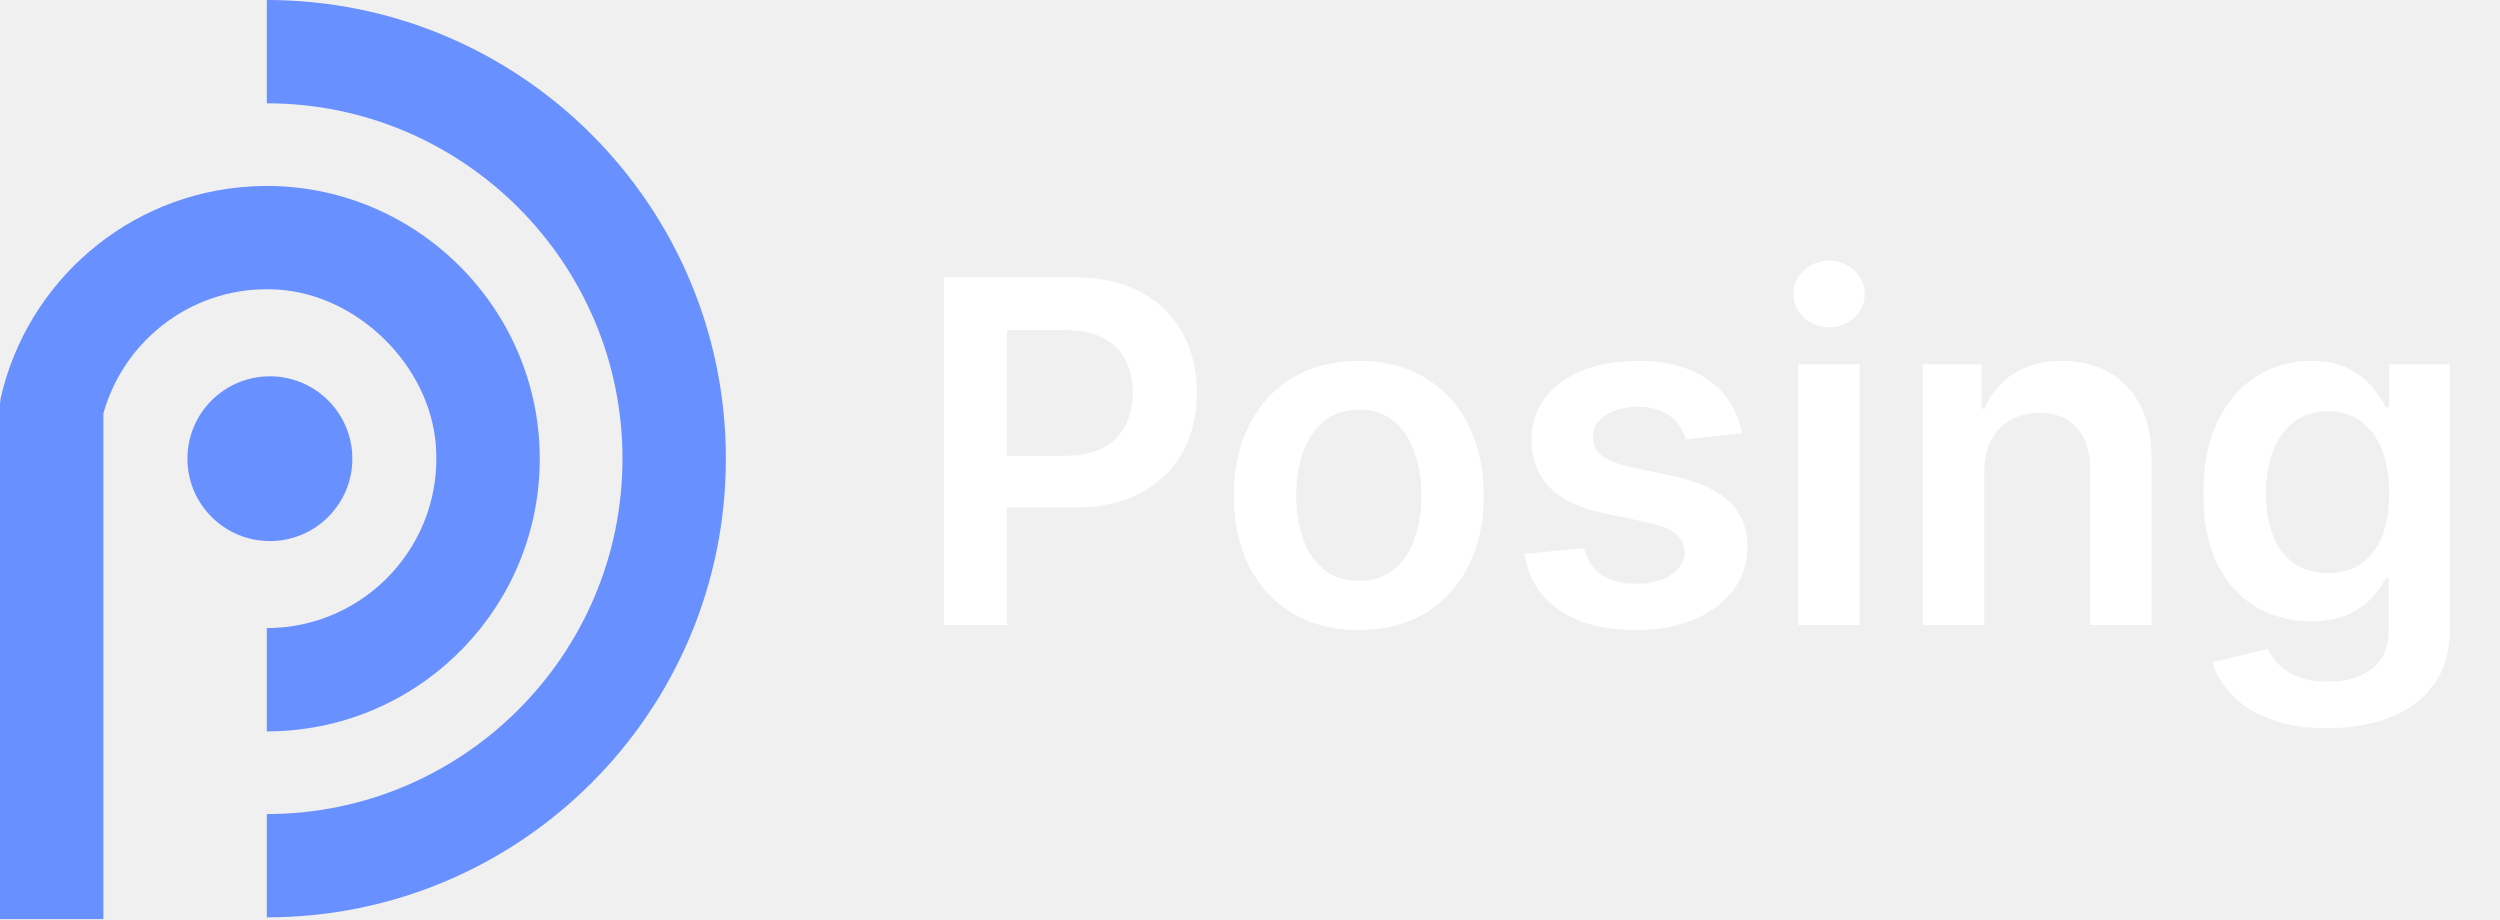
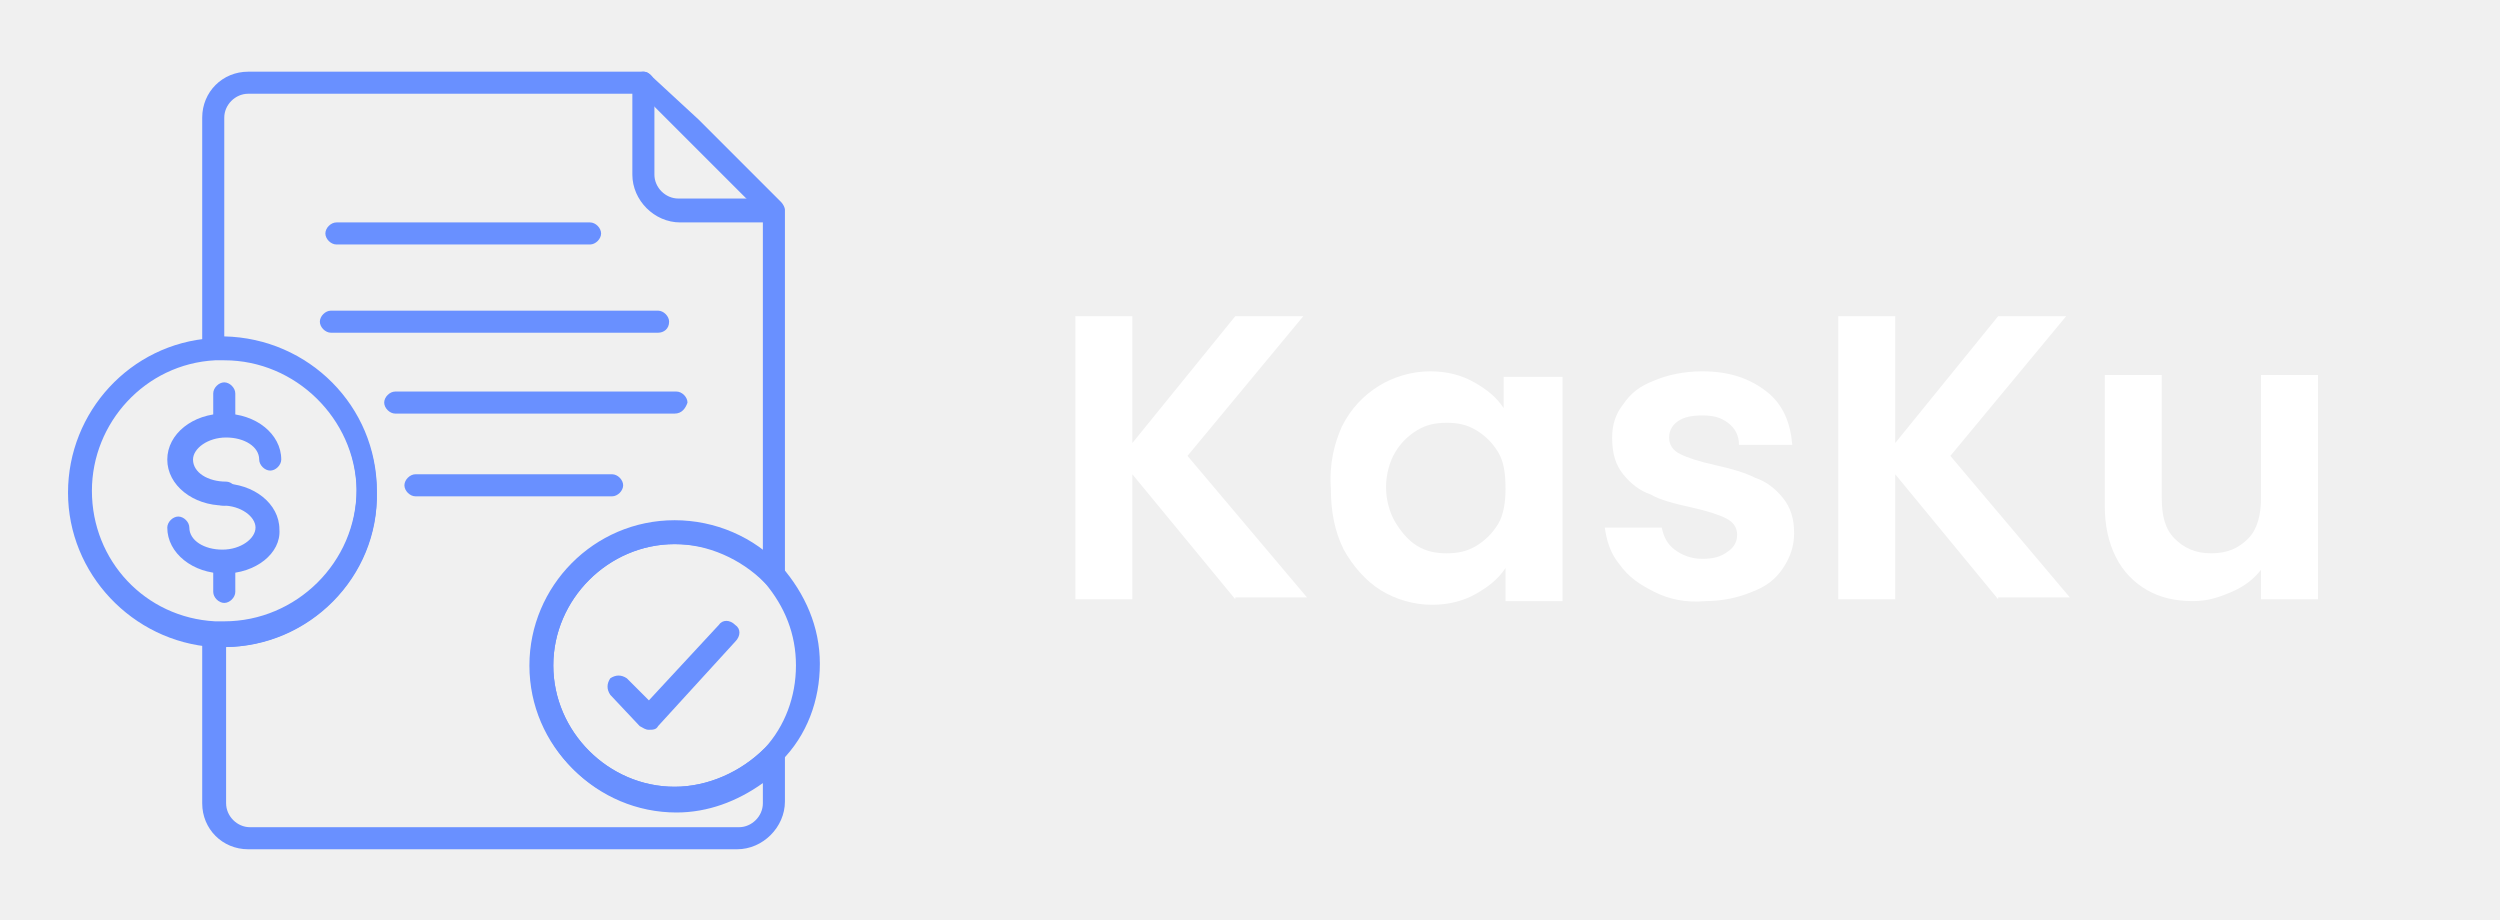
- <svg xmlns="http://www.w3.org/2000/svg" width="136" height="50" viewBox="0 0 136 50" fill="none">
-   <path d="M51.352 34V15.091H58.444C59.896 15.091 61.115 15.362 62.1 15.903C63.091 16.445 63.839 17.19 64.343 18.138C64.854 19.079 65.11 20.151 65.11 21.351C65.11 22.563 64.854 23.641 64.343 24.582C63.832 25.524 63.078 26.266 62.081 26.808C61.084 27.343 59.856 27.611 58.397 27.611H53.698V24.795H57.936C58.785 24.795 59.481 24.647 60.022 24.352C60.564 24.056 60.964 23.65 61.223 23.133C61.487 22.616 61.62 22.022 61.62 21.351C61.62 20.68 61.487 20.089 61.223 19.578C60.964 19.067 60.561 18.67 60.013 18.387C59.471 18.098 58.773 17.953 57.917 17.953H54.778V34H51.352ZM73.92 34.277C72.535 34.277 71.335 33.972 70.319 33.363C69.304 32.754 68.516 31.901 67.956 30.805C67.402 29.71 67.125 28.43 67.125 26.965C67.125 25.5 67.402 24.216 67.956 23.114C68.516 22.012 69.304 21.157 70.319 20.548C71.335 19.938 72.535 19.634 73.92 19.634C75.305 19.634 76.505 19.938 77.521 20.548C78.537 21.157 79.322 22.012 79.875 23.114C80.436 24.216 80.716 25.5 80.716 26.965C80.716 28.43 80.436 29.71 79.875 30.805C79.322 31.901 78.537 32.754 77.521 33.363C76.505 33.972 75.305 34.277 73.92 34.277ZM73.939 31.599C74.69 31.599 75.317 31.393 75.822 30.981C76.327 30.562 76.702 30.002 76.949 29.3C77.201 28.599 77.327 27.817 77.327 26.955C77.327 26.087 77.201 25.303 76.949 24.601C76.702 23.893 76.327 23.33 75.822 22.911C75.317 22.493 74.69 22.283 73.939 22.283C73.169 22.283 72.529 22.493 72.018 22.911C71.513 23.33 71.135 23.893 70.883 24.601C70.636 25.303 70.513 26.087 70.513 26.955C70.513 27.817 70.636 28.599 70.883 29.3C71.135 30.002 71.513 30.562 72.018 30.981C72.529 31.393 73.169 31.599 73.939 31.599ZM94.761 23.567L91.714 23.899C91.628 23.591 91.477 23.302 91.262 23.031C91.053 22.76 90.77 22.542 90.413 22.376C90.056 22.209 89.618 22.126 89.102 22.126C88.406 22.126 87.821 22.277 87.347 22.579C86.879 22.88 86.649 23.271 86.655 23.751C86.649 24.164 86.799 24.499 87.107 24.758C87.421 25.016 87.938 25.229 88.658 25.395L91.077 25.912C92.419 26.201 93.416 26.66 94.069 27.288C94.727 27.916 95.06 28.737 95.066 29.753C95.06 30.645 94.798 31.433 94.281 32.117C93.77 32.794 93.059 33.323 92.148 33.705C91.237 34.086 90.191 34.277 89.009 34.277C87.273 34.277 85.876 33.914 84.817 33.188C83.759 32.455 83.128 31.436 82.925 30.131L86.184 29.817C86.332 30.458 86.645 30.941 87.126 31.267C87.606 31.593 88.231 31.756 89 31.756C89.794 31.756 90.431 31.593 90.911 31.267C91.397 30.941 91.641 30.538 91.641 30.058C91.641 29.651 91.484 29.316 91.17 29.051C90.862 28.787 90.382 28.583 89.729 28.442L87.31 27.934C85.95 27.651 84.944 27.174 84.291 26.503C83.639 25.826 83.316 24.97 83.322 23.936C83.316 23.062 83.552 22.305 84.033 21.665C84.519 21.018 85.193 20.52 86.055 20.169C86.922 19.812 87.923 19.634 89.055 19.634C90.717 19.634 92.025 19.988 92.979 20.695C93.939 21.403 94.534 22.36 94.761 23.567ZM97.822 34V19.818H101.164V34H97.822ZM99.502 17.805C98.973 17.805 98.518 17.63 98.136 17.279C97.754 16.922 97.564 16.494 97.564 15.996C97.564 15.491 97.754 15.063 98.136 14.712C98.518 14.355 98.973 14.177 99.502 14.177C100.038 14.177 100.493 14.355 100.869 14.712C101.251 15.063 101.441 15.491 101.441 15.996C101.441 16.494 101.251 16.922 100.869 17.279C100.493 17.63 100.038 17.805 99.502 17.805ZM107.944 25.69V34H104.601V19.818H107.796V22.228H107.962C108.288 21.434 108.808 20.803 109.522 20.335C110.243 19.867 111.132 19.634 112.191 19.634C113.169 19.634 114.022 19.843 114.748 20.261C115.481 20.68 116.047 21.286 116.447 22.08C116.853 22.874 117.053 23.838 117.047 24.97V34H113.705V25.487C113.705 24.539 113.459 23.798 112.966 23.262C112.48 22.727 111.806 22.459 110.944 22.459C110.36 22.459 109.839 22.588 109.384 22.847C108.935 23.099 108.581 23.465 108.322 23.945C108.07 24.425 107.944 25.007 107.944 25.69ZM126.613 39.614C125.412 39.614 124.381 39.45 123.52 39.124C122.658 38.804 121.965 38.373 121.442 37.832C120.919 37.29 120.556 36.69 120.353 36.031L123.363 35.302C123.498 35.579 123.695 35.853 123.954 36.124C124.212 36.401 124.56 36.628 124.997 36.807C125.44 36.992 125.997 37.084 126.668 37.084C127.616 37.084 128.401 36.853 129.022 36.391C129.644 35.936 129.955 35.185 129.955 34.139V31.452H129.789C129.616 31.796 129.364 32.15 129.032 32.514C128.705 32.877 128.272 33.181 127.73 33.428C127.194 33.674 126.52 33.797 125.708 33.797C124.618 33.797 123.63 33.541 122.744 33.031C121.864 32.514 121.162 31.744 120.639 30.722C120.122 29.694 119.863 28.408 119.863 26.863C119.863 25.306 120.122 23.991 120.639 22.921C121.162 21.843 121.867 21.028 122.753 20.474C123.64 19.914 124.628 19.634 125.717 19.634C126.548 19.634 127.231 19.775 127.767 20.058C128.308 20.335 128.739 20.671 129.059 21.065C129.379 21.452 129.623 21.819 129.789 22.163H129.973V19.818H133.27V34.231C133.27 35.443 132.98 36.447 132.402 37.241C131.823 38.035 131.032 38.629 130.029 39.023C129.026 39.417 127.887 39.614 126.613 39.614ZM126.64 31.175C127.348 31.175 127.951 31.002 128.45 30.658C128.949 30.313 129.327 29.817 129.586 29.171C129.844 28.525 129.973 27.749 129.973 26.845C129.973 25.952 129.844 25.17 129.586 24.499C129.333 23.828 128.958 23.308 128.459 22.939C127.967 22.563 127.361 22.376 126.64 22.376C125.896 22.376 125.274 22.57 124.775 22.957C124.277 23.345 123.901 23.878 123.649 24.555C123.397 25.226 123.27 25.989 123.27 26.845C123.27 27.712 123.397 28.473 123.649 29.125C123.907 29.771 124.286 30.276 124.785 30.639C125.289 30.996 125.908 31.175 126.64 31.175Z" fill="white" />
-   <path d="M14.514 0V5.62C25.183 5.62 33.863 14.292 33.863 24.952C33.863 35.612 25.183 44.285 14.514 44.285V49.904C28.307 49.904 39.487 38.733 39.487 24.952C39.487 11.171 28.307 0 14.514 0Z" fill="#6990FF" />
-   <path d="M13.675 10.14C6.974 10.512 1.462 15.327 0.031 21.685C0.021 21.779 0.011 21.872 6.06316e-08 21.965V49.997C-4.75865e-06 49.998 0 49.999 0.001 49.999C0.001 50 0.002 50 0.003 50H5.622C5.622 50 5.622 50 5.623 50C5.623 50 5.623 50 5.624 49.999C5.624 49.999 5.624 49.999 5.624 49.998C5.624 49.998 5.624 49.998 5.624 49.997V22.497C6.756 18.409 10.64 15.451 15.151 15.756C19.482 16.048 23.366 19.879 23.709 24.203C24.139 29.62 19.85 34.166 14.517 34.167C14.516 34.167 14.515 34.168 14.515 34.168C14.514 34.169 14.514 34.169 14.514 34.17V39.784C14.514 39.785 14.515 39.786 14.515 39.786C14.516 39.787 14.517 39.787 14.517 39.787C22.484 39.787 28.985 33.516 29.347 25.645C29.751 16.883 22.442 9.651 13.675 10.14Z" fill="#6990FF" />
-   <path d="M14.681 29.434C17.159 29.434 19.167 27.428 19.167 24.953C19.167 22.477 17.159 20.471 14.681 20.471C12.204 20.471 10.196 22.477 10.196 24.953C10.196 27.428 12.204 29.434 14.681 29.434Z" fill="#6990FF" />
+ <svg xmlns="http://www.w3.org/2000/svg" version="1.1" id="Layer_1" x="0px" y="0px" viewBox="0 0 136 50" style="enable-background:new 0 0 136 50;" xml:space="preserve">
+   <style type="text/css">
+ 	.st0{fill:#6990FF;}
+ 	.st1{fill:#FFFFFF;}
+ </style>
+   <g>
+     <g>
+       <path class="st0" d="M40.1,46.2H13.5c-1.4,0-2.5-1.1-2.5-2.5v-9.1c0-0.2,0.1-0.3,0.2-0.5c0.1-0.1,0.3-0.2,0.5-0.2    c0.2,0,0.3,0,0.5,0c3.9,0,7.2-3.2,7.2-7.2c0-3.9-3.2-7.2-7.2-7.2c-0.2,0-0.3,0-0.5,0c-0.2,0-0.3-0.1-0.5-0.2S11,19.1,11,19V6.4    c0-1.4,1.1-2.5,2.5-2.5H35c0.2,0,0.3,0.1,0.4,0.2L38,6.5c1.4,1.4,2.7,2.7,4.5,4.5c0.1,0.1,0.2,0.3,0.2,0.4v19.9    c0,0.3-0.2,0.5-0.4,0.6c-0.2,0.1-0.5,0-0.7-0.2c-1.2-1.4-3-2.1-4.9-2.1c-3.6,0-6.6,3-6.6,6.6c0,3.6,3,6.6,6.6,6.6    c1.8,0,3.6-0.8,4.9-2.1c0.2-0.2,0.5-0.3,0.7-0.2c0.2,0.1,0.4,0.3,0.4,0.6v2.5C42.7,45,41.5,46.2,40.1,46.2z M12.3,35.2v8.5    c0,0.7,0.6,1.3,1.3,1.3h26.6c0.7,0,1.3-0.6,1.3-1.3v-1.1c-1.4,1-3,1.6-4.7,1.6c-4.3,0-7.9-3.5-7.9-7.9c0-4.3,3.5-7.9,7.9-7.9    c1.7,0,3.3,0.6,4.7,1.6V11.7c-1.7-1.7-2.9-2.9-4.3-4.3l-2.3-2.3H13.5c-0.7,0-1.3,0.6-1.3,1.3v11.9c4.6,0.1,8.3,3.8,8.3,8.4    C20.6,31.3,16.9,35.1,12.3,35.2z" />
+     </g>
+     <g>
+       <path class="st0" d="M42,12.1h-5c-1.4,0-2.6-1.2-2.6-2.6v-5c0-0.3,0.3-0.6,0.6-0.6c0.3,0,0.6,0.3,0.6,0.6v5c0,0.7,0.6,1.3,1.3,1.3    h5c0.3,0,0.6,0.3,0.6,0.6C42.7,11.8,42.4,12.1,42,12.1z" />
+     </g>
+     <path class="st0" d="M32.1,13.3H18.3c-0.3,0-0.6-0.3-0.6-0.6c0-0.3,0.3-0.6,0.6-0.6h13.8c0.3,0,0.6,0.3,0.6,0.6   C32.7,13,32.4,13.3,32.1,13.3z" />
+     <path class="st0" d="M35.8,18.1H18c-0.3,0-0.6-0.3-0.6-0.6c0-0.3,0.3-0.6,0.6-0.6h17.8c0.3,0,0.6,0.3,0.6,0.6   C36.4,17.9,36.1,18.1,35.8,18.1z" />
+     <path class="st0" d="M36.7,22.5H21.5c-0.3,0-0.6-0.3-0.6-0.6c0-0.3,0.3-0.6,0.6-0.6h15.3c0.3,0,0.6,0.3,0.6,0.6   C37.3,22.2,37.1,22.5,36.7,22.5z" />
+     <path class="st0" d="M33.3,27H22.6c-0.3,0-0.6-0.3-0.6-0.6c0-0.3,0.3-0.6,0.6-0.6h10.7c0.3,0,0.6,0.3,0.6,0.6   C33.9,26.7,33.6,27,33.3,27z" />
+     <g>
+       <path class="st0" d="M36.7,44.1c-4.3,0-7.9-3.5-7.9-7.9c0-4.3,3.5-7.9,7.9-7.9c2.2,0,4.3,0.9,5.8,2.5c1.3,1.5,2.1,3.3,2.1,5.3    c0,2-0.7,3.9-2.1,5.3C41,43.2,38.9,44.1,36.7,44.1z M36.7,29.6c-3.6,0-6.6,3-6.6,6.6c0,3.6,3,6.6,6.6,6.6c1.8,0,3.6-0.8,4.9-2.1    c1.1-1.2,1.7-2.8,1.7-4.5c0-1.7-0.6-3.2-1.7-4.5C40.3,30.4,38.5,29.6,36.7,29.6z" />
+     </g>
+     <path class="st0" d="M35.3,39.7c-0.2,0-0.3-0.1-0.5-0.2l-1.6-1.7c-0.2-0.3-0.2-0.6,0-0.9c0.3-0.2,0.6-0.2,0.9,0l1.2,1.2l3.8-4.1   c0.2-0.3,0.6-0.3,0.9,0c0.3,0.2,0.3,0.6,0,0.9l-4.2,4.6C35.7,39.7,35.5,39.7,35.3,39.7z" />
+     <g>
+       <path class="st0" d="M12.2,35.2c-0.2,0-0.4,0-0.6,0c-4.4-0.3-7.9-4-7.9-8.4c0-4.4,3.4-8.1,7.8-8.4c0.2,0,0.4,0,0.6,0    c4.6,0,8.4,3.8,8.4,8.4C20.6,31.4,16.8,35.2,12.2,35.2z M12.2,19.6c-0.2,0-0.3,0-0.5,0C7.9,19.8,5,23,5,26.7    c0,3.8,2.9,6.9,6.7,7.1c0.2,0,0.3,0,0.5,0c3.9,0,7.2-3.2,7.2-7.2C19.3,22.8,16.1,19.6,12.2,19.6z" />
+     </g>
+     <path class="st0" d="M12.2,32.8c-0.3,0-0.6-0.3-0.6-0.6v-1.5c0-0.3,0.3-0.6,0.6-0.6c0.3,0,0.6,0.3,0.6,0.6v1.5   C12.8,32.5,12.5,32.8,12.2,32.8z" />
+     <path class="st0" d="M12.2,23.5c-0.3,0-0.6-0.3-0.6-0.6v-1.5c0-0.3,0.3-0.6,0.6-0.6c0.3,0,0.6,0.3,0.6,0.6v1.5   C12.8,23.2,12.5,23.5,12.2,23.5z" />
+     <path class="st0" d="M12.2,27.5c-1.7,0-3.1-1.1-3.1-2.5c0-1.4,1.4-2.5,3.1-2.5c1.7,0,3.1,1.1,3.1,2.5c0,0.3-0.3,0.6-0.6,0.6   c-0.3,0-0.6-0.3-0.6-0.6c0-0.7-0.8-1.2-1.8-1.2c-1,0-1.8,0.6-1.8,1.2c0,0.7,0.8,1.2,1.8,1.2c0.3,0,0.6,0.3,0.6,0.6   C12.8,27.2,12.5,27.5,12.2,27.5z" />
+     <path class="st0" d="M12.2,31.2c-1.7,0-3.1-1.1-3.1-2.5c0-0.3,0.3-0.6,0.6-0.6s0.6,0.3,0.6,0.6c0,0.7,0.8,1.2,1.8,1.2   s1.8-0.6,1.8-1.2s-0.8-1.2-1.8-1.2c-0.3,0-0.6-0.3-0.6-0.6c0-0.3,0.3-0.6,0.6-0.6c1.7,0,3.1,1.1,3.1,2.5   C15.3,30.1,13.9,31.2,12.2,31.2z" />
+   </g>
+   <g>
+     <path class="st1" d="M67.2,32.6l-5.6-6.8v6.8h-3.1V17.2h3.1v6.9l5.6-6.9h3.7l-6.3,7.6l6.5,7.7H67.2z" />
+     <path class="st1" d="M73,23.2c0.5-1,1.2-1.7,2-2.2c0.8-0.5,1.8-0.8,2.8-0.8c0.9,0,1.7,0.2,2.4,0.6c0.7,0.4,1.2,0.8,1.6,1.4v-1.7H85   v12.2h-3.1v-1.8c-0.4,0.6-0.9,1-1.6,1.4s-1.5,0.6-2.4,0.6c-1,0-2-0.3-2.8-0.8c-0.8-0.5-1.5-1.3-2-2.2c-0.5-1-0.7-2.1-0.7-3.3   C72.3,25.2,72.6,24.1,73,23.2z M81.5,24.6c-0.3-0.5-0.7-0.9-1.2-1.2c-0.5-0.3-1-0.4-1.6-0.4s-1.1,0.1-1.6,0.4   c-0.5,0.3-0.9,0.7-1.2,1.2c-0.3,0.5-0.5,1.2-0.5,1.9c0,0.7,0.2,1.4,0.5,1.9c0.3,0.5,0.7,1,1.2,1.3c0.5,0.3,1,0.4,1.6,0.4   c0.6,0,1.1-0.1,1.6-0.4c0.5-0.3,0.9-0.7,1.2-1.2c0.3-0.5,0.4-1.2,0.4-1.9C81.9,25.7,81.8,25.1,81.5,24.6z" />
+     <path class="st1" d="M90,32.2c-0.8-0.4-1.4-0.8-1.9-1.5c-0.5-0.6-0.7-1.3-0.8-2h3.1c0.1,0.5,0.3,0.9,0.7,1.2   c0.4,0.3,0.9,0.5,1.5,0.5c0.6,0,1-0.1,1.4-0.4c0.3-0.2,0.5-0.5,0.5-0.9c0-0.4-0.2-0.7-0.6-0.9c-0.4-0.2-1-0.4-1.9-0.6   c-0.9-0.2-1.7-0.4-2.2-0.7c-0.6-0.2-1.1-0.6-1.5-1.1c-0.4-0.5-0.6-1.1-0.6-2c0-0.7,0.2-1.3,0.6-1.8c0.4-0.6,0.9-1,1.7-1.3   c0.7-0.3,1.6-0.5,2.6-0.5c1.5,0,2.6,0.4,3.5,1.1c0.9,0.7,1.3,1.7,1.4,2.9h-2.9c0-0.5-0.2-0.9-0.6-1.2c-0.4-0.3-0.8-0.4-1.4-0.4   c-0.6,0-1,0.1-1.3,0.3c-0.3,0.2-0.5,0.5-0.5,0.9c0,0.4,0.2,0.7,0.6,0.9c0.4,0.2,1,0.4,1.9,0.6c0.9,0.2,1.6,0.4,2.2,0.7   c0.6,0.2,1.1,0.6,1.5,1.1s0.6,1.1,0.6,1.9c0,0.7-0.2,1.3-0.6,1.9s-0.9,1-1.7,1.3c-0.7,0.3-1.6,0.5-2.5,0.5   C91.7,32.8,90.8,32.6,90,32.2z" />
+     <path class="st1" d="M108.7,32.6l-5.6-6.8v6.8H100V17.2h3.1v6.9l5.6-6.9h3.7l-6.3,7.6l6.5,7.7H108.7z" />
+     <path class="st1" d="M126.1,20.4v12.2H123V31c-0.4,0.5-0.9,0.9-1.6,1.2s-1.3,0.5-2.1,0.5c-1,0-1.8-0.2-2.5-0.6s-1.3-1-1.7-1.8   c-0.4-0.8-0.6-1.7-0.6-2.8v-7.1h3.1v6.7c0,1,0.2,1.7,0.7,2.2c0.5,0.5,1.1,0.8,2,0.8c0.9,0,1.5-0.3,2-0.8c0.5-0.5,0.7-1.3,0.7-2.2   v-6.7H126.1z" />
+   </g>
</svg>
